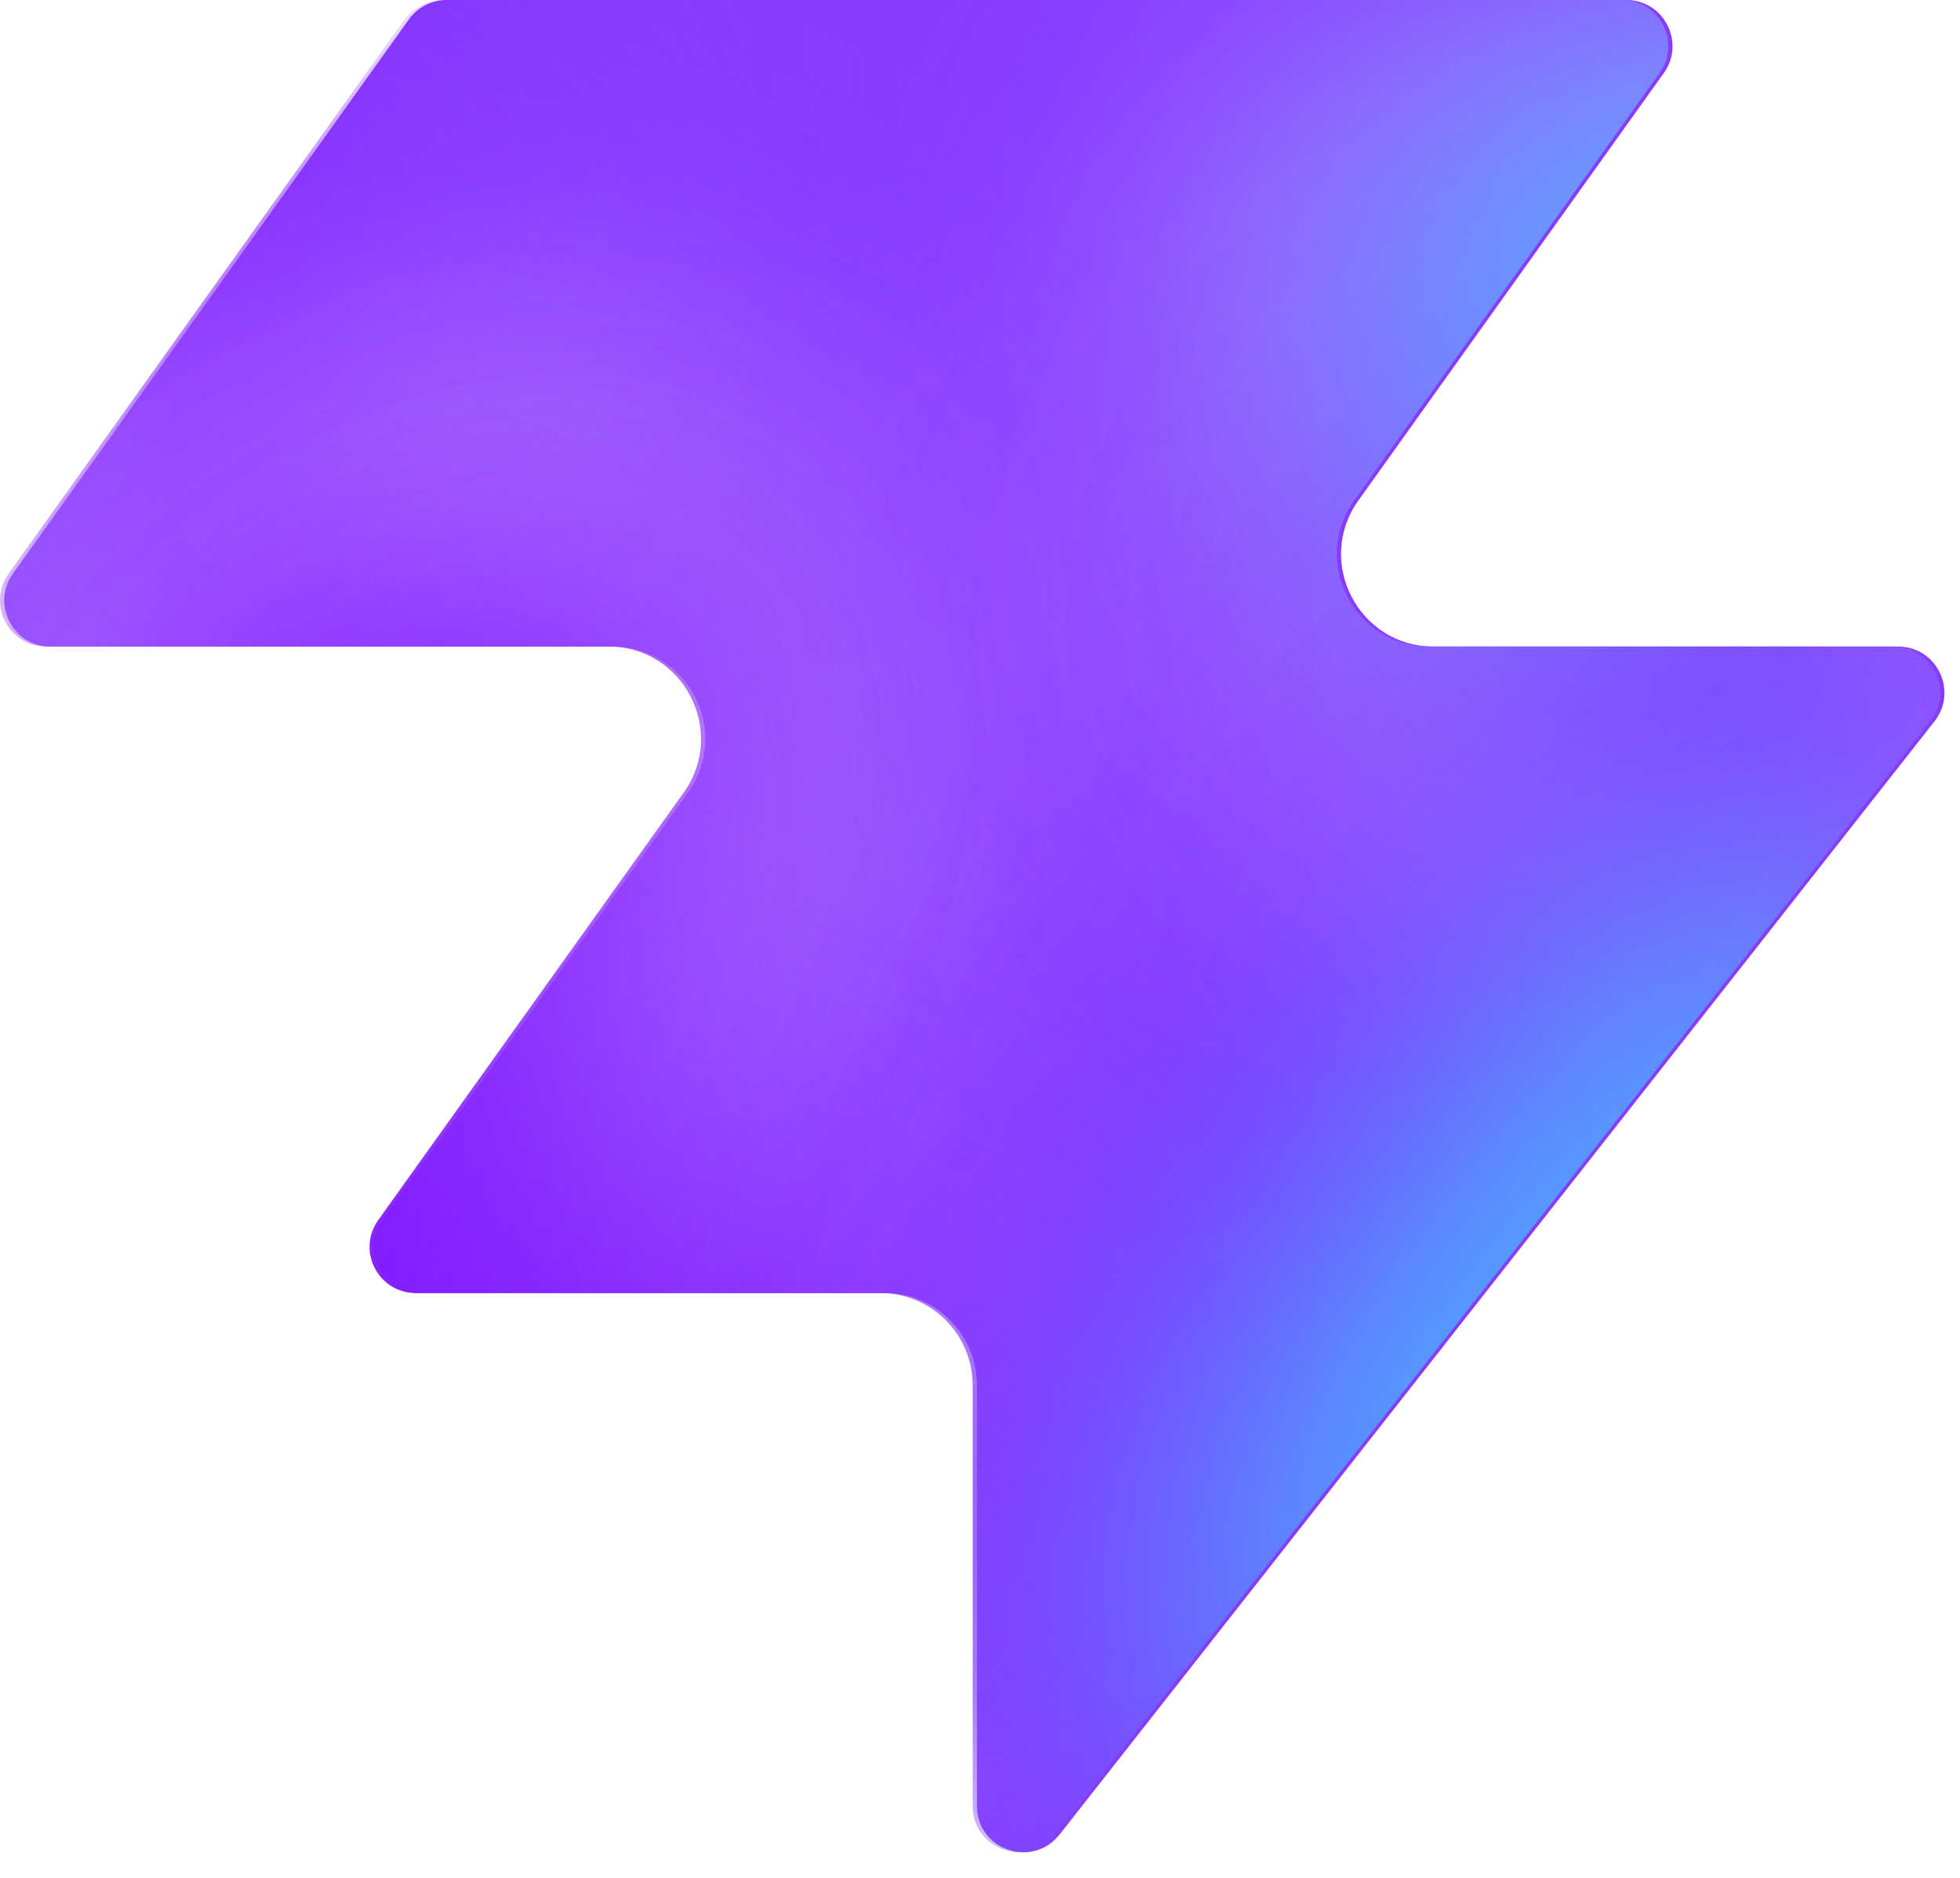
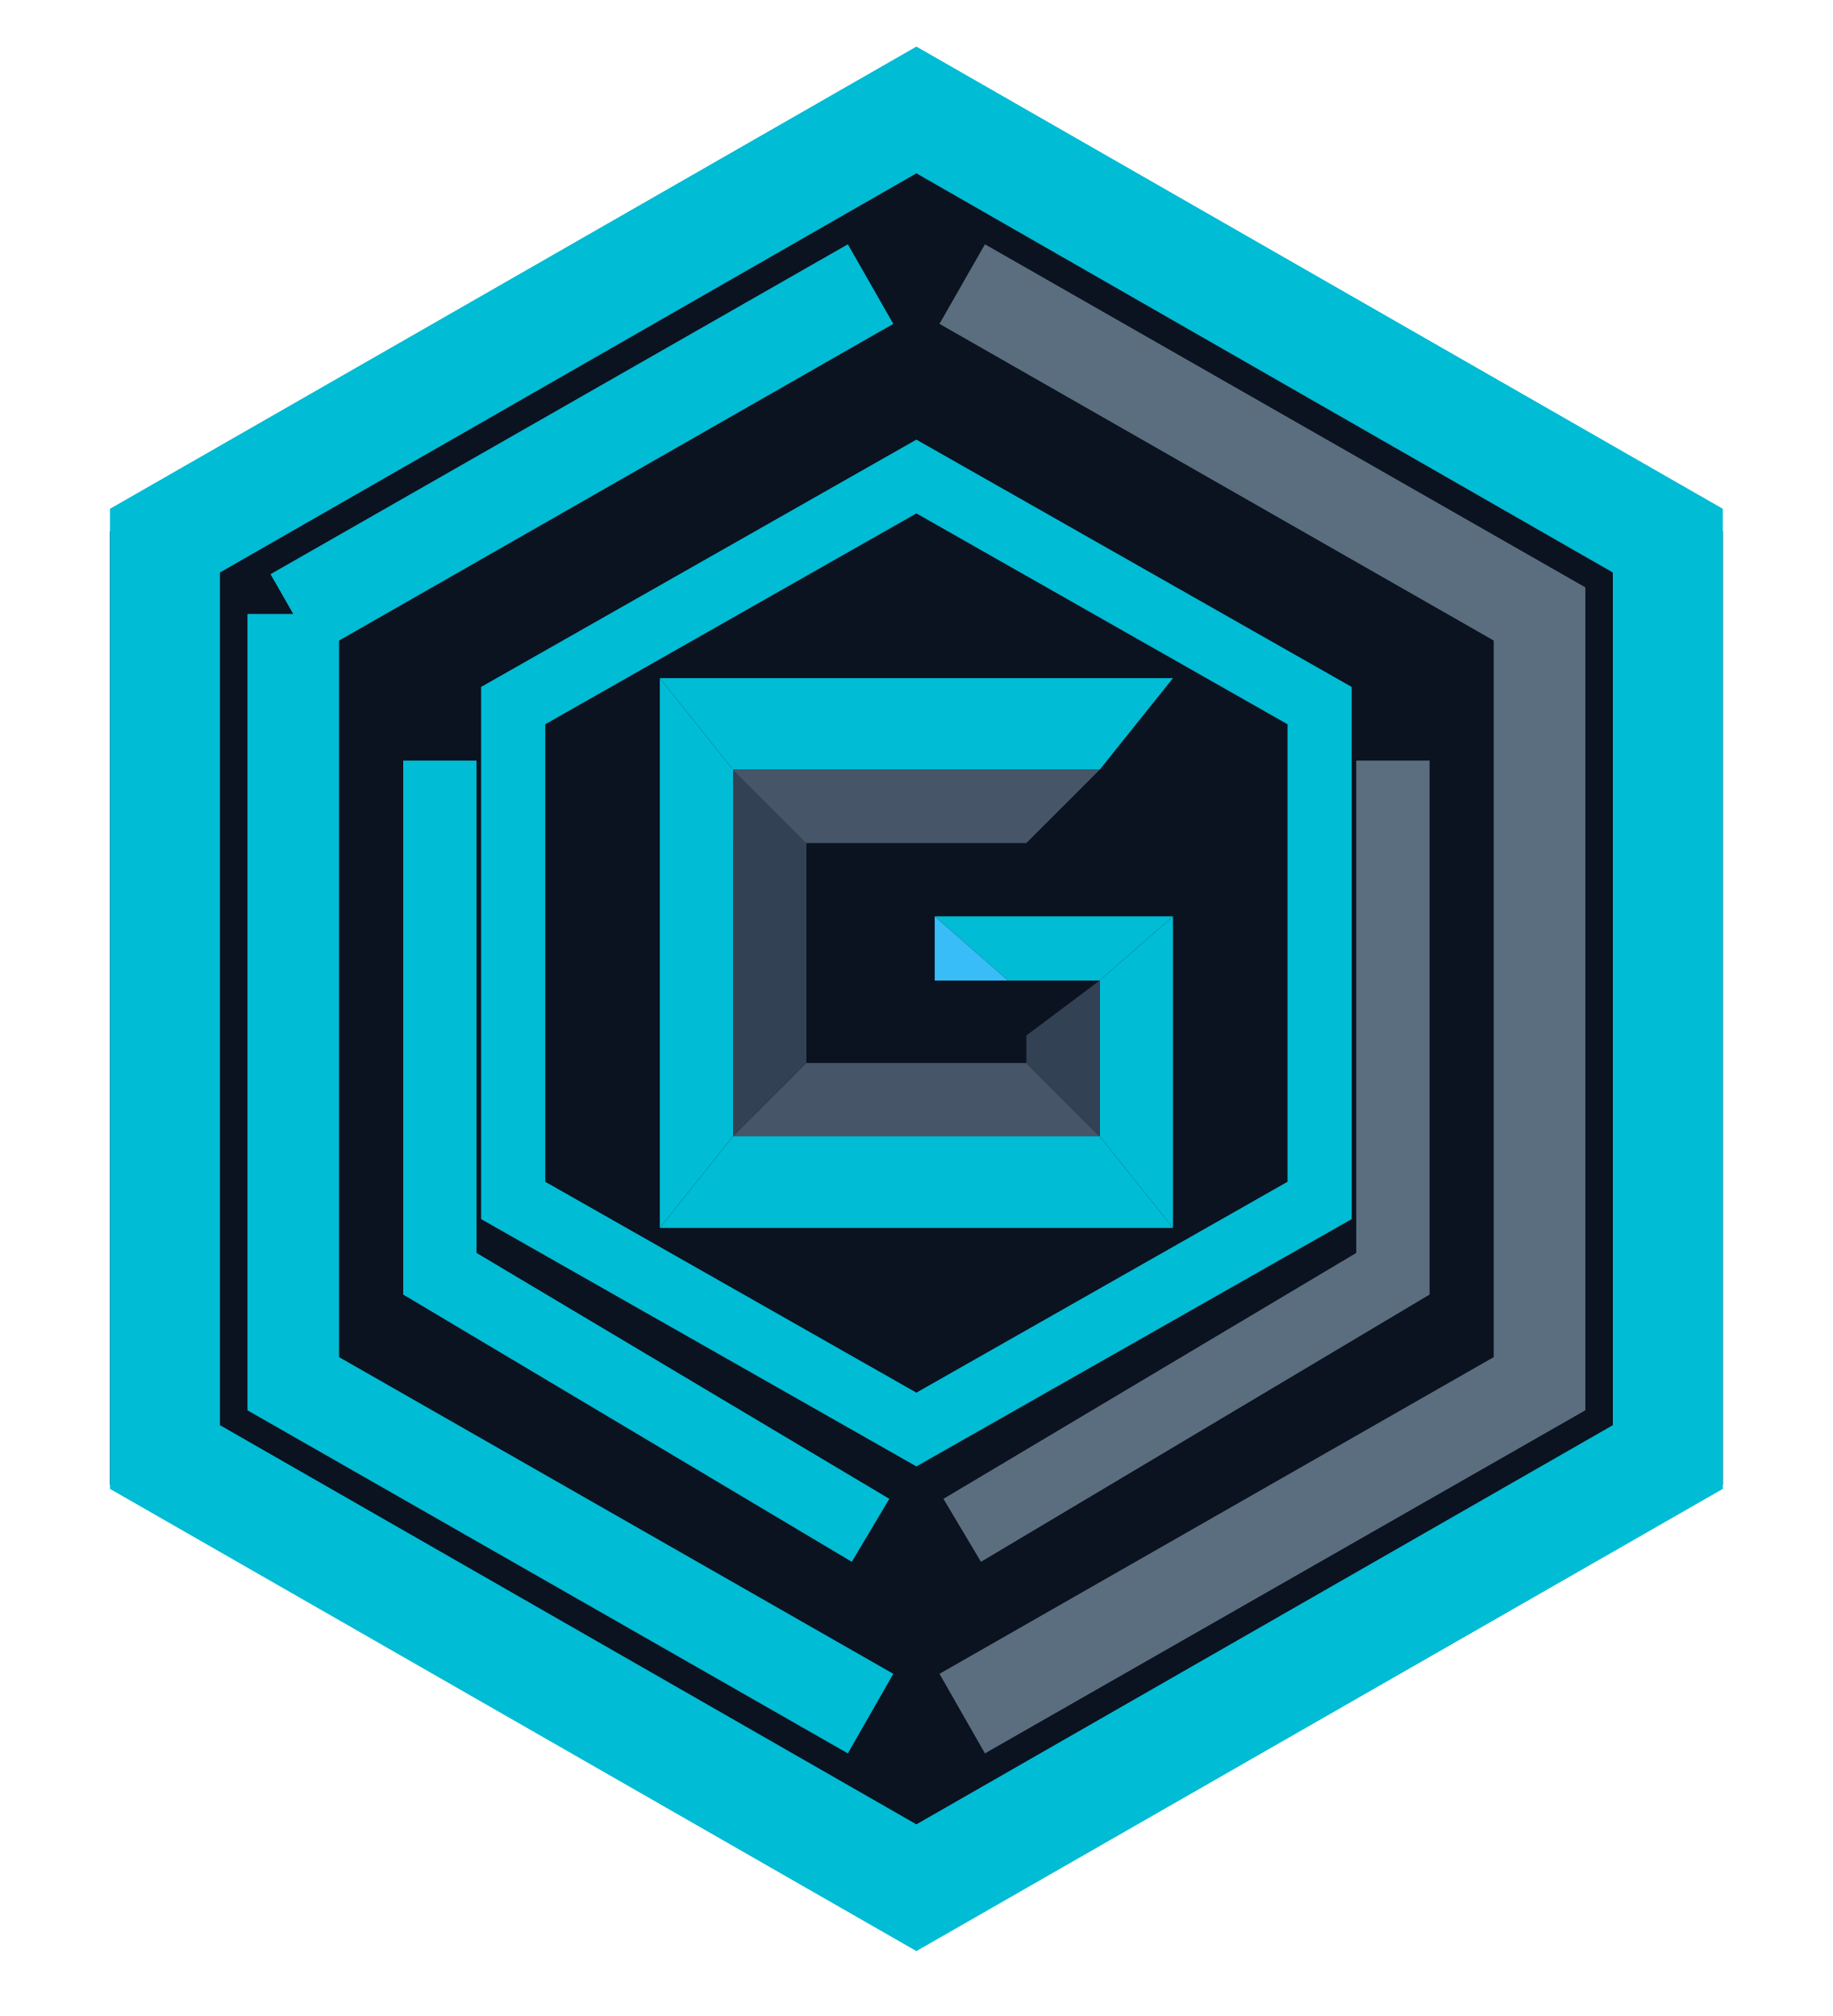
- <svg xmlns="http://www.w3.org/2000/svg" width="48" height="46" fill="none" viewBox="0 0 48 46">
-   <path fill="#863bff" d="M25.946 44.938c-.664.845-2.021.375-2.021-.698V33.937a2.26 2.26 0 0 0-2.262-2.262H10.287c-.92 0-1.456-1.04-.92-1.788l7.48-10.471c1.07-1.497 0-3.578-1.842-3.578H1.237c-.92 0-1.456-1.04-.92-1.788L10.013.474c.214-.297.556-.474.92-.474h28.894c.92 0 1.456 1.04.92 1.788l-7.48 10.471c-1.07 1.498 0 3.579 1.842 3.579h11.377c.943 0 1.473 1.088.89 1.83L25.947 44.94z" style="fill:#863bff;fill:color(display-p3 .525 .23 1);fill-opacity:1" />
-   <mask id="a" width="48" height="46" x="0" y="0" maskUnits="userSpaceOnUse" style="mask-type:alpha">
-     <path fill="#000" d="M25.842 44.938c-.664.844-2.021.375-2.021-.698V33.937a2.26 2.26 0 0 0-2.262-2.262H10.183c-.92 0-1.456-1.04-.92-1.788l7.48-10.471c1.07-1.498 0-3.579-1.842-3.579H1.133c-.92 0-1.456-1.04-.92-1.787L9.91.473c.214-.297.556-.474.92-.474h28.894c.92 0 1.456 1.04.92 1.788l-7.48 10.471c-1.07 1.498 0 3.578 1.842 3.578h11.377c.943 0 1.473 1.088.89 1.832L25.843 44.94z" style="fill:#000;fill-opacity:1" />
-   </mask>
-   <g mask="url(#a)">
-     <g filter="url(#b)">
-       <ellipse cx="5.508" cy="14.704" fill="#ede6ff" rx="5.508" ry="14.704" style="fill:#ede6ff;fill:color(display-p3 .927 .903 1);fill-opacity:1" transform="matrix(.00324 1 1 -.00324 -4.47 31.516)" />
-     </g>
-     <g filter="url(#c)">
-       <ellipse cx="10.399" cy="29.851" fill="#ede6ff" rx="10.399" ry="29.851" style="fill:#ede6ff;fill:color(display-p3 .927 .903 1);fill-opacity:1" transform="matrix(.00324 1 1 -.00324 -39.328 7.883)" />
-     </g>
-     <g filter="url(#d)">
-       <ellipse cx="5.508" cy="30.487" fill="#7e14ff" rx="5.508" ry="30.487" style="fill:#7e14ff;fill:color(display-p3 .492 .077 1);fill-opacity:1" transform="rotate(89.814 -25.913 -14.639)scale(1 -1)" />
-     </g>
-     <g filter="url(#e)">
-       <ellipse cx="5.508" cy="30.599" fill="#7e14ff" rx="5.508" ry="30.599" style="fill:#7e14ff;fill:color(display-p3 .492 .077 1);fill-opacity:1" transform="rotate(89.814 -32.644 -3.334)scale(1 -1)" />
-     </g>
-     <g filter="url(#f)">
-       <ellipse cx="5.508" cy="30.599" fill="#7e14ff" rx="5.508" ry="30.599" style="fill:#7e14ff;fill:color(display-p3 .492 .077 1);fill-opacity:1" transform="matrix(.00324 1 1 -.00324 -34.34 30.47)" />
-     </g>
-     <g filter="url(#g)">
-       <ellipse cx="14.072" cy="22.078" fill="#ede6ff" rx="14.072" ry="22.078" style="fill:#ede6ff;fill:color(display-p3 .927 .903 1);fill-opacity:1" transform="rotate(93.35 24.506 48.493)scale(-1 1)" />
-     </g>
-     <g filter="url(#h)">
-       <ellipse cx="3.47" cy="21.501" fill="#7e14ff" rx="3.47" ry="21.501" style="fill:#7e14ff;fill:color(display-p3 .492 .077 1);fill-opacity:1" transform="rotate(89.009 28.708 47.59)scale(-1 1)" />
-     </g>
-     <g filter="url(#i)">
-       <ellipse cx="3.47" cy="21.501" fill="#7e14ff" rx="3.47" ry="21.501" style="fill:#7e14ff;fill:color(display-p3 .492 .077 1);fill-opacity:1" transform="rotate(89.009 28.708 47.59)scale(-1 1)" />
-     </g>
-     <g filter="url(#j)">
-       <ellipse cx=".387" cy="8.972" fill="#7e14ff" rx="4.407" ry="29.108" style="fill:#7e14ff;fill:color(display-p3 .492 .077 1);fill-opacity:1" transform="rotate(39.51 .387 8.972)" />
-     </g>
-     <g filter="url(#k)">
-       <ellipse cx="47.523" cy="-6.092" fill="#7e14ff" rx="4.407" ry="29.108" style="fill:#7e14ff;fill:color(display-p3 .492 .077 1);fill-opacity:1" transform="rotate(37.892 47.523 -6.092)" />
-     </g>
-     <g filter="url(#l)">
-       <ellipse cx="41.412" cy="6.333" fill="#47bfff" rx="5.971" ry="9.665" style="fill:#47bfff;fill:color(display-p3 .28 .748 1);fill-opacity:1" transform="rotate(37.892 41.412 6.333)" />
-     </g>
-     <g filter="url(#m)">
-       <ellipse cx="-1.879" cy="38.332" fill="#7e14ff" rx="4.407" ry="29.108" style="fill:#7e14ff;fill:color(display-p3 .492 .077 1);fill-opacity:1" transform="rotate(37.892 -1.88 38.332)" />
-     </g>
-     <g filter="url(#n)">
-       <ellipse cx="-1.879" cy="38.332" fill="#7e14ff" rx="4.407" ry="29.108" style="fill:#7e14ff;fill:color(display-p3 .492 .077 1);fill-opacity:1" transform="rotate(37.892 -1.88 38.332)" />
-     </g>
-     <g filter="url(#o)">
-       <ellipse cx="35.651" cy="29.907" fill="#7e14ff" rx="4.407" ry="29.108" style="fill:#7e14ff;fill:color(display-p3 .492 .077 1);fill-opacity:1" transform="rotate(37.892 35.651 29.907)" />
-     </g>
-     <g filter="url(#p)">
-       <ellipse cx="38.418" cy="32.4" fill="#47bfff" rx="5.971" ry="15.297" style="fill:#47bfff;fill:color(display-p3 .28 .748 1);fill-opacity:1" transform="rotate(37.892 38.418 32.4)" />
-     </g>
-   </g>
-   <defs>
-     <filter id="b" width="60.045" height="41.654" x="-19.77" y="16.149" color-interpolation-filters="sRGB" filterUnits="userSpaceOnUse">
-       <feFlood flood-opacity="0" result="BackgroundImageFix" />
-       <feBlend in="SourceGraphic" in2="BackgroundImageFix" result="shape" />
-       <feGaussianBlur result="effect1_foregroundBlur_2002_17158" stdDeviation="7.659" />
-     </filter>
-     <filter id="c" width="90.34" height="51.437" x="-54.613" y="-7.533" color-interpolation-filters="sRGB" filterUnits="userSpaceOnUse">
-       <feFlood flood-opacity="0" result="BackgroundImageFix" />
-       <feBlend in="SourceGraphic" in2="BackgroundImageFix" result="shape" />
-       <feGaussianBlur result="effect1_foregroundBlur_2002_17158" stdDeviation="7.659" />
-     </filter>
-     <filter id="d" width="79.355" height="29.4" x="-49.64" y="2.03" color-interpolation-filters="sRGB" filterUnits="userSpaceOnUse">
-       <feFlood flood-opacity="0" result="BackgroundImageFix" />
-       <feBlend in="SourceGraphic" in2="BackgroundImageFix" result="shape" />
-       <feGaussianBlur result="effect1_foregroundBlur_2002_17158" stdDeviation="4.596" />
-     </filter>
-     <filter id="e" width="79.579" height="29.4" x="-45.045" y="20.029" color-interpolation-filters="sRGB" filterUnits="userSpaceOnUse">
-       <feFlood flood-opacity="0" result="BackgroundImageFix" />
-       <feBlend in="SourceGraphic" in2="BackgroundImageFix" result="shape" />
-       <feGaussianBlur result="effect1_foregroundBlur_2002_17158" stdDeviation="4.596" />
-     </filter>
-     <filter id="f" width="79.579" height="29.4" x="-43.513" y="21.178" color-interpolation-filters="sRGB" filterUnits="userSpaceOnUse">
-       <feFlood flood-opacity="0" result="BackgroundImageFix" />
-       <feBlend in="SourceGraphic" in2="BackgroundImageFix" result="shape" />
-       <feGaussianBlur result="effect1_foregroundBlur_2002_17158" stdDeviation="4.596" />
-     </filter>
-     <filter id="g" width="74.749" height="58.852" x="15.756" y="-17.901" color-interpolation-filters="sRGB" filterUnits="userSpaceOnUse">
-       <feFlood flood-opacity="0" result="BackgroundImageFix" />
-       <feBlend in="SourceGraphic" in2="BackgroundImageFix" result="shape" />
-       <feGaussianBlur result="effect1_foregroundBlur_2002_17158" stdDeviation="7.659" />
-     </filter>
-     <filter id="h" width="61.377" height="25.362" x="23.548" y="2.284" color-interpolation-filters="sRGB" filterUnits="userSpaceOnUse">
-       <feFlood flood-opacity="0" result="BackgroundImageFix" />
-       <feBlend in="SourceGraphic" in2="BackgroundImageFix" result="shape" />
-       <feGaussianBlur result="effect1_foregroundBlur_2002_17158" stdDeviation="4.596" />
-     </filter>
-     <filter id="i" width="61.377" height="25.362" x="23.548" y="2.284" color-interpolation-filters="sRGB" filterUnits="userSpaceOnUse">
-       <feFlood flood-opacity="0" result="BackgroundImageFix" />
-       <feBlend in="SourceGraphic" in2="BackgroundImageFix" result="shape" />
-       <feGaussianBlur result="effect1_foregroundBlur_2002_17158" stdDeviation="4.596" />
-     </filter>
-     <filter id="j" width="56.045" height="63.649" x="-27.636" y="-22.853" color-interpolation-filters="sRGB" filterUnits="userSpaceOnUse">
-       <feFlood flood-opacity="0" result="BackgroundImageFix" />
-       <feBlend in="SourceGraphic" in2="BackgroundImageFix" result="shape" />
-       <feGaussianBlur result="effect1_foregroundBlur_2002_17158" stdDeviation="4.596" />
-     </filter>
-     <filter id="k" width="54.814" height="64.646" x="20.116" y="-38.415" color-interpolation-filters="sRGB" filterUnits="userSpaceOnUse">
-       <feFlood flood-opacity="0" result="BackgroundImageFix" />
-       <feBlend in="SourceGraphic" in2="BackgroundImageFix" result="shape" />
-       <feGaussianBlur result="effect1_foregroundBlur_2002_17158" stdDeviation="4.596" />
-     </filter>
-     <filter id="l" width="33.541" height="35.313" x="24.641" y="-11.323" color-interpolation-filters="sRGB" filterUnits="userSpaceOnUse">
-       <feFlood flood-opacity="0" result="BackgroundImageFix" />
-       <feBlend in="SourceGraphic" in2="BackgroundImageFix" result="shape" />
-       <feGaussianBlur result="effect1_foregroundBlur_2002_17158" stdDeviation="4.596" />
-     </filter>
-     <filter id="m" width="54.814" height="64.646" x="-29.286" y="6.009" color-interpolation-filters="sRGB" filterUnits="userSpaceOnUse">
-       <feFlood flood-opacity="0" result="BackgroundImageFix" />
-       <feBlend in="SourceGraphic" in2="BackgroundImageFix" result="shape" />
-       <feGaussianBlur result="effect1_foregroundBlur_2002_17158" stdDeviation="4.596" />
-     </filter>
-     <filter id="n" width="54.814" height="64.646" x="-29.286" y="6.009" color-interpolation-filters="sRGB" filterUnits="userSpaceOnUse">
-       <feFlood flood-opacity="0" result="BackgroundImageFix" />
-       <feBlend in="SourceGraphic" in2="BackgroundImageFix" result="shape" />
-       <feGaussianBlur result="effect1_foregroundBlur_2002_17158" stdDeviation="4.596" />
-     </filter>
-     <filter id="o" width="54.814" height="64.646" x="8.244" y="-2.416" color-interpolation-filters="sRGB" filterUnits="userSpaceOnUse">
-       <feFlood flood-opacity="0" result="BackgroundImageFix" />
-       <feBlend in="SourceGraphic" in2="BackgroundImageFix" result="shape" />
-       <feGaussianBlur result="effect1_foregroundBlur_2002_17158" stdDeviation="4.596" />
-     </filter>
-     <filter id="p" width="39.409" height="43.623" x="18.713" y="10.588" color-interpolation-filters="sRGB" filterUnits="userSpaceOnUse">
-       <feFlood flood-opacity="0" result="BackgroundImageFix" />
-       <feBlend in="SourceGraphic" in2="BackgroundImageFix" result="shape" />
-       <feGaussianBlur result="effect1_foregroundBlur_2002_17158" stdDeviation="4.596" />
-     </filter>
-   </defs>
+ <svg xmlns="http://www.w3.org/2000/svg" viewBox="0 0 200 220" fill="none">
+   <path d="M100 8 L188 58 L188 162 L100 212 L12 162 L12 58 Z" fill="#0B1220" />
+   <path d="M100 12 L182 59 L182 159 L100 206 L18 159 L18 59 Z" stroke="#00BCD4" stroke-width="12" stroke-linejoin="miter" />
+   <path d="M32 67 L95 31" stroke="#00BCD4" stroke-width="10" />
+   <path d="M32 67 L32 151 L95 187" stroke="#00BCD4" stroke-width="10" />
+   <path d="M48 83 L48 139 L95 167" stroke="#00BCD4" stroke-width="8" />
+   <path d="M105 31 L168 67 L168 151 L105 187" stroke="#5A6E7F" stroke-width="10" />
+   <path d="M152 83 L152 139 L105 167" stroke="#5A6E7F" stroke-width="8" />
+   <path d="M100 52 L144 77 L144 131 L100 156 L56 131 L56 77 Z" stroke="#00BCD4" stroke-width="7" />
+   <polygon points="72,74 128,74 120,84 80,84" fill="#00BCD4" />
+   <polygon points="80,84 120,84 112,92 80,92" fill="#475569" />
+   <polygon points="72,74 80,84 80,124 72,134" fill="#00BCD4" />
+   <polygon points="80,84 88,92 88,116 80,124" fill="#334155" />
+   <polygon points="72,134 128,134 120,124 80,124" fill="#00BCD4" />
+   <polygon points="80,124 120,124 112,116 88,116" fill="#475569" />
+   <polygon points="128,134 128,100 120,107 120,124" fill="#00BCD4" />
+   <polygon points="120,107 112,113 112,116 120,124" fill="#334155" />
+   <polygon points="128,100 102,100 110,107 120,107" fill="#00BCD4" />
+   <polygon points="102,100 110,107 102,107" fill="#38BDF8" />
</svg>
